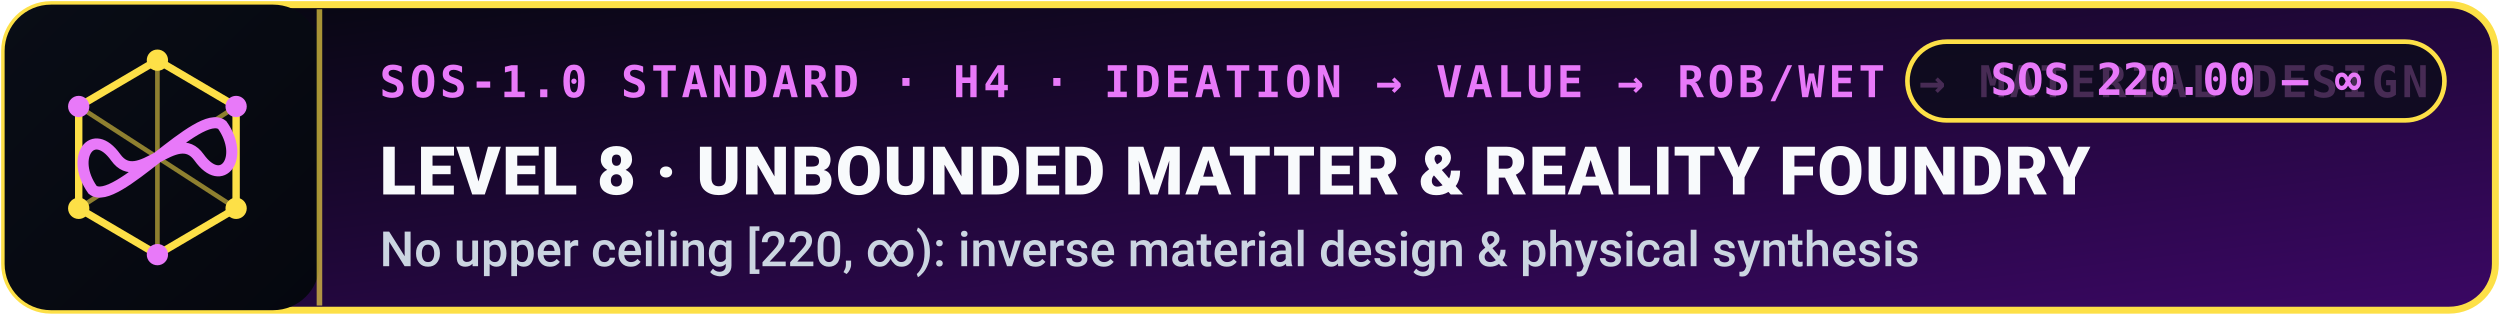
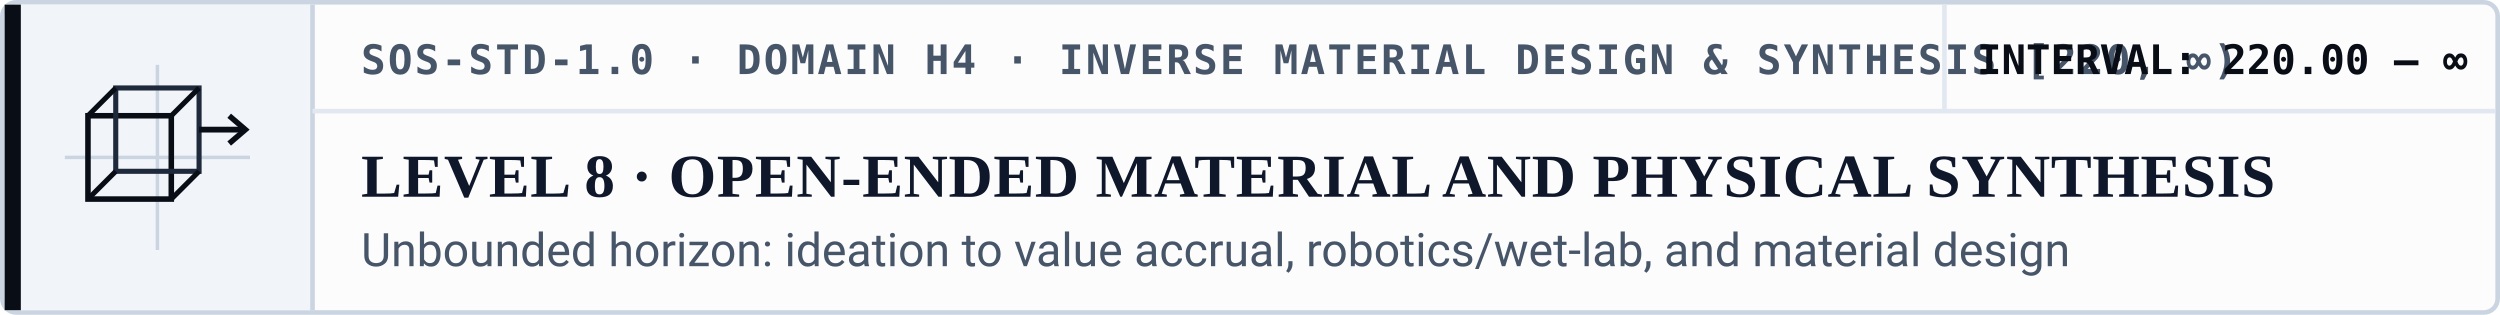
- <svg xmlns="http://www.w3.org/2000/svg" width="540" height="68" viewBox="0 0 540 68" role="img" aria-label="LEVEL 8 · UNBOUNDED MATTER &amp; REALITY FOUNDRY (SOS 220.00 – ∞)">
-   <defs>
-     <linearGradient id="bg-l8" x1="0%" y1="0%" x2="100%" y2="100%">
-       <stop offset="0%" stop-color="#05070e" />
-       <stop offset="100%" stop-color="#3b0764" />
-     </linearGradient>
-     <linearGradient id="emblem-l8" x1="0%" y1="0%" x2="100%" y2="100%">
-       <stop offset="0%" stop-color="#090d16" />
-       <stop offset="100%" stop-color="#05070e" />
-     </linearGradient>
-   </defs>
-   <rect x="1" y="1" width="538" height="66" rx="10" fill="url(#bg-l8)" stroke="#fde047" stroke-width="1.5" />
-   <rect x="1" y="1" width="68" height="66" rx="10" fill="url(#emblem-l8)" />
-   <line x1="69" y1="2" x2="69" y2="66" stroke="#fde047" stroke-width="1.2" stroke-opacity="0.65" />
-   <g id="emblem-matter-infinity">
-     <polygon points="34,13 51,23 51,45 34,55 17,45 17,23" fill="none" stroke="#fde047" stroke-width="1.6" />
-     <line x1="34" y1="13" x2="34" y2="55" stroke="#fde047" stroke-width="1" stroke-opacity="0.55" />
-     <line x1="17" y1="23" x2="51" y2="45" stroke="#fde047" stroke-width="1" stroke-opacity="0.55" />
-     <line x1="51" y1="23" x2="17" y2="45" stroke="#fde047" stroke-width="1" stroke-opacity="0.55" />
-     <path d="M25 34 C20 27, 15 34, 20 41 C25 45, 43 23, 48 27 C53 34, 48 41, 43 34 C38 27, 30 41, 25 34 Z" fill="none" stroke="#e879f9" stroke-width="2.4" />
-     <circle cx="34" cy="13" r="2.3" fill="#fde047" />
-     <circle cx="51" cy="23" r="2.3" fill="#e879f9" />
-     <circle cx="51" cy="45" r="2.3" fill="#fde047" />
-     <circle cx="34" cy="55" r="2.3" fill="#e879f9" />
-     <circle cx="17" cy="45" r="2.3" fill="#fde047" />
-     <circle cx="17" cy="23" r="2.3" fill="#e879f9" />
+ <svg xmlns="http://www.w3.org/2000/svg" width="540" height="68" viewBox="0 0 540 68" role="img" aria-label="LEVEL 8 · OPEN-ENDED MATERIAL AND PHYSICAL SYNTHESIS (220.00 – ∞)">
+   <rect x="0.5" y="0.5" width="539" height="67" rx="3" fill="#fcfcfd" stroke="#cbd5e1" stroke-width="1" />
+   <rect x="1" y="1" width="66" height="66" fill="#f1f5f9" />
+   <rect x="1" y="1" width="3.5" height="66" fill="#090d16" />
+   <line x1="67.5" y1="1" x2="67.5" y2="67" stroke="#cbd5e1" stroke-width="1" />
+   <line x1="67.5" y1="24" x2="539" y2="24" stroke="#e2e8f0" stroke-width="1" />
+   <line x1="420" y1="1" x2="420" y2="24" stroke="#e2e8f0" stroke-width="1" />
+   <g id="emblem-unit-cell-ray">
+     <line x1="14" y1="34" x2="54" y2="34" stroke="#cbd5e1" stroke-width="0.75" />
+     <line x1="34" y1="14" x2="34" y2="54" stroke="#cbd5e1" stroke-width="0.75" />
+     <rect x="19" y="25" width="18" height="18" fill="none" stroke="#090d16" stroke-width="1.2" />
+     <rect x="25" y="19" width="18" height="18" fill="none" stroke="#1e293b" stroke-width="1.1" />
+     <line x1="19" y1="25" x2="25" y2="19" stroke="#090d16" stroke-width="1.1" />
+     <line x1="37" y1="25" x2="43" y2="19" stroke="#090d16" stroke-width="1.1" />
+     <line x1="19" y1="43" x2="25" y2="37" stroke="#090d16" stroke-width="1.1" />
+     <line x1="37" y1="43" x2="43" y2="37" stroke="#090d16" stroke-width="1.1" />
+     <line x1="43" y1="28" x2="53" y2="28" stroke="#090d16" stroke-width="1.25" />
+     <polyline points="49.5,25 53,28 49.5,31" fill="none" stroke="#090d16" stroke-width="1.2" />
  </g>
-   <text x="82" y="21" fill="#e879f9" font-family="ui-monospace, SFMono-Regular, Menlo, Monaco, Consolas, monospace" font-size="9.5" font-weight="700" letter-spacing="0.8">SOS-1.0 STANDARD · H4 · IDEATION → VALUE → ROB/WET → MATERIAL DESIGN</text>
-   <rect x="412" y="9" width="116" height="17" rx="8.5" fill="#090d16" fill-opacity="0.72" stroke="#fde047" stroke-width="1" />
-   <text x="470" y="20.5" fill="#e879f9" font-family="ui-monospace, SFMono-Regular, Menlo, Monaco, Consolas, monospace" font-size="9.5" font-weight="700" text-anchor="middle">SOS 220.00 – ∞</text>
-   <text x="82" y="42" fill="#f8fafc" font-family="-apple-system, BlinkMacSystemFont, 'Segoe UI', Roboto, Helvetica, Arial, sans-serif" font-size="14.5" font-weight="800" letter-spacing="0.3">LEVEL 8 · UNBOUNDED MATTER &amp; REALITY FOUNDRY</text>
-   <text x="82" y="57.5" fill="#cbd5e1" font-family="-apple-system, BlinkMacSystemFont, 'Segoe UI', Roboto, Helvetica, Arial, sans-serif" font-size="10.5" font-weight="500">No upper ceiling [220, ∞): inverse material design &amp; physical synthesis</text>
+   <text x="78" y="16" fill="#475569" font-family="ui-monospace, SFMono-Regular, Menlo, Monaco, Consolas, monospace" font-size="8.8" font-weight="600" letter-spacing="0.5">SOS-STD-1.0 · DOMAIN H4 · INVERSE MATERIAL DESIGN &amp; SYNTHESIS [220, ∞)</text>
+   <text x="480" y="16" fill="#090d16" font-family="ui-monospace, SFMono-Regular, Menlo, Monaco, Consolas, monospace" font-size="8.8" font-weight="700" text-anchor="middle">INTERVAL: 220.00 – ∞</text>
+   <text x="78" y="42.5" fill="#0f172a" font-family="Georgia, 'Times New Roman', STIXGeneral, serif" font-size="13.2" font-weight="700" letter-spacing="0.15">LEVEL 8 · OPEN-ENDED MATERIAL AND PHYSICAL SYNTHESIS</text>
+   <text x="78" y="57.5" fill="#475569" font-family="-apple-system, BlinkMacSystemFont, 'Segoe UI', Roboto, Helvetica, Arial, sans-serif" font-size="10.0" font-weight="400">Unbounded horizon: ideation to value accrual, robotics/wet-lab, and material design</text>
</svg>
